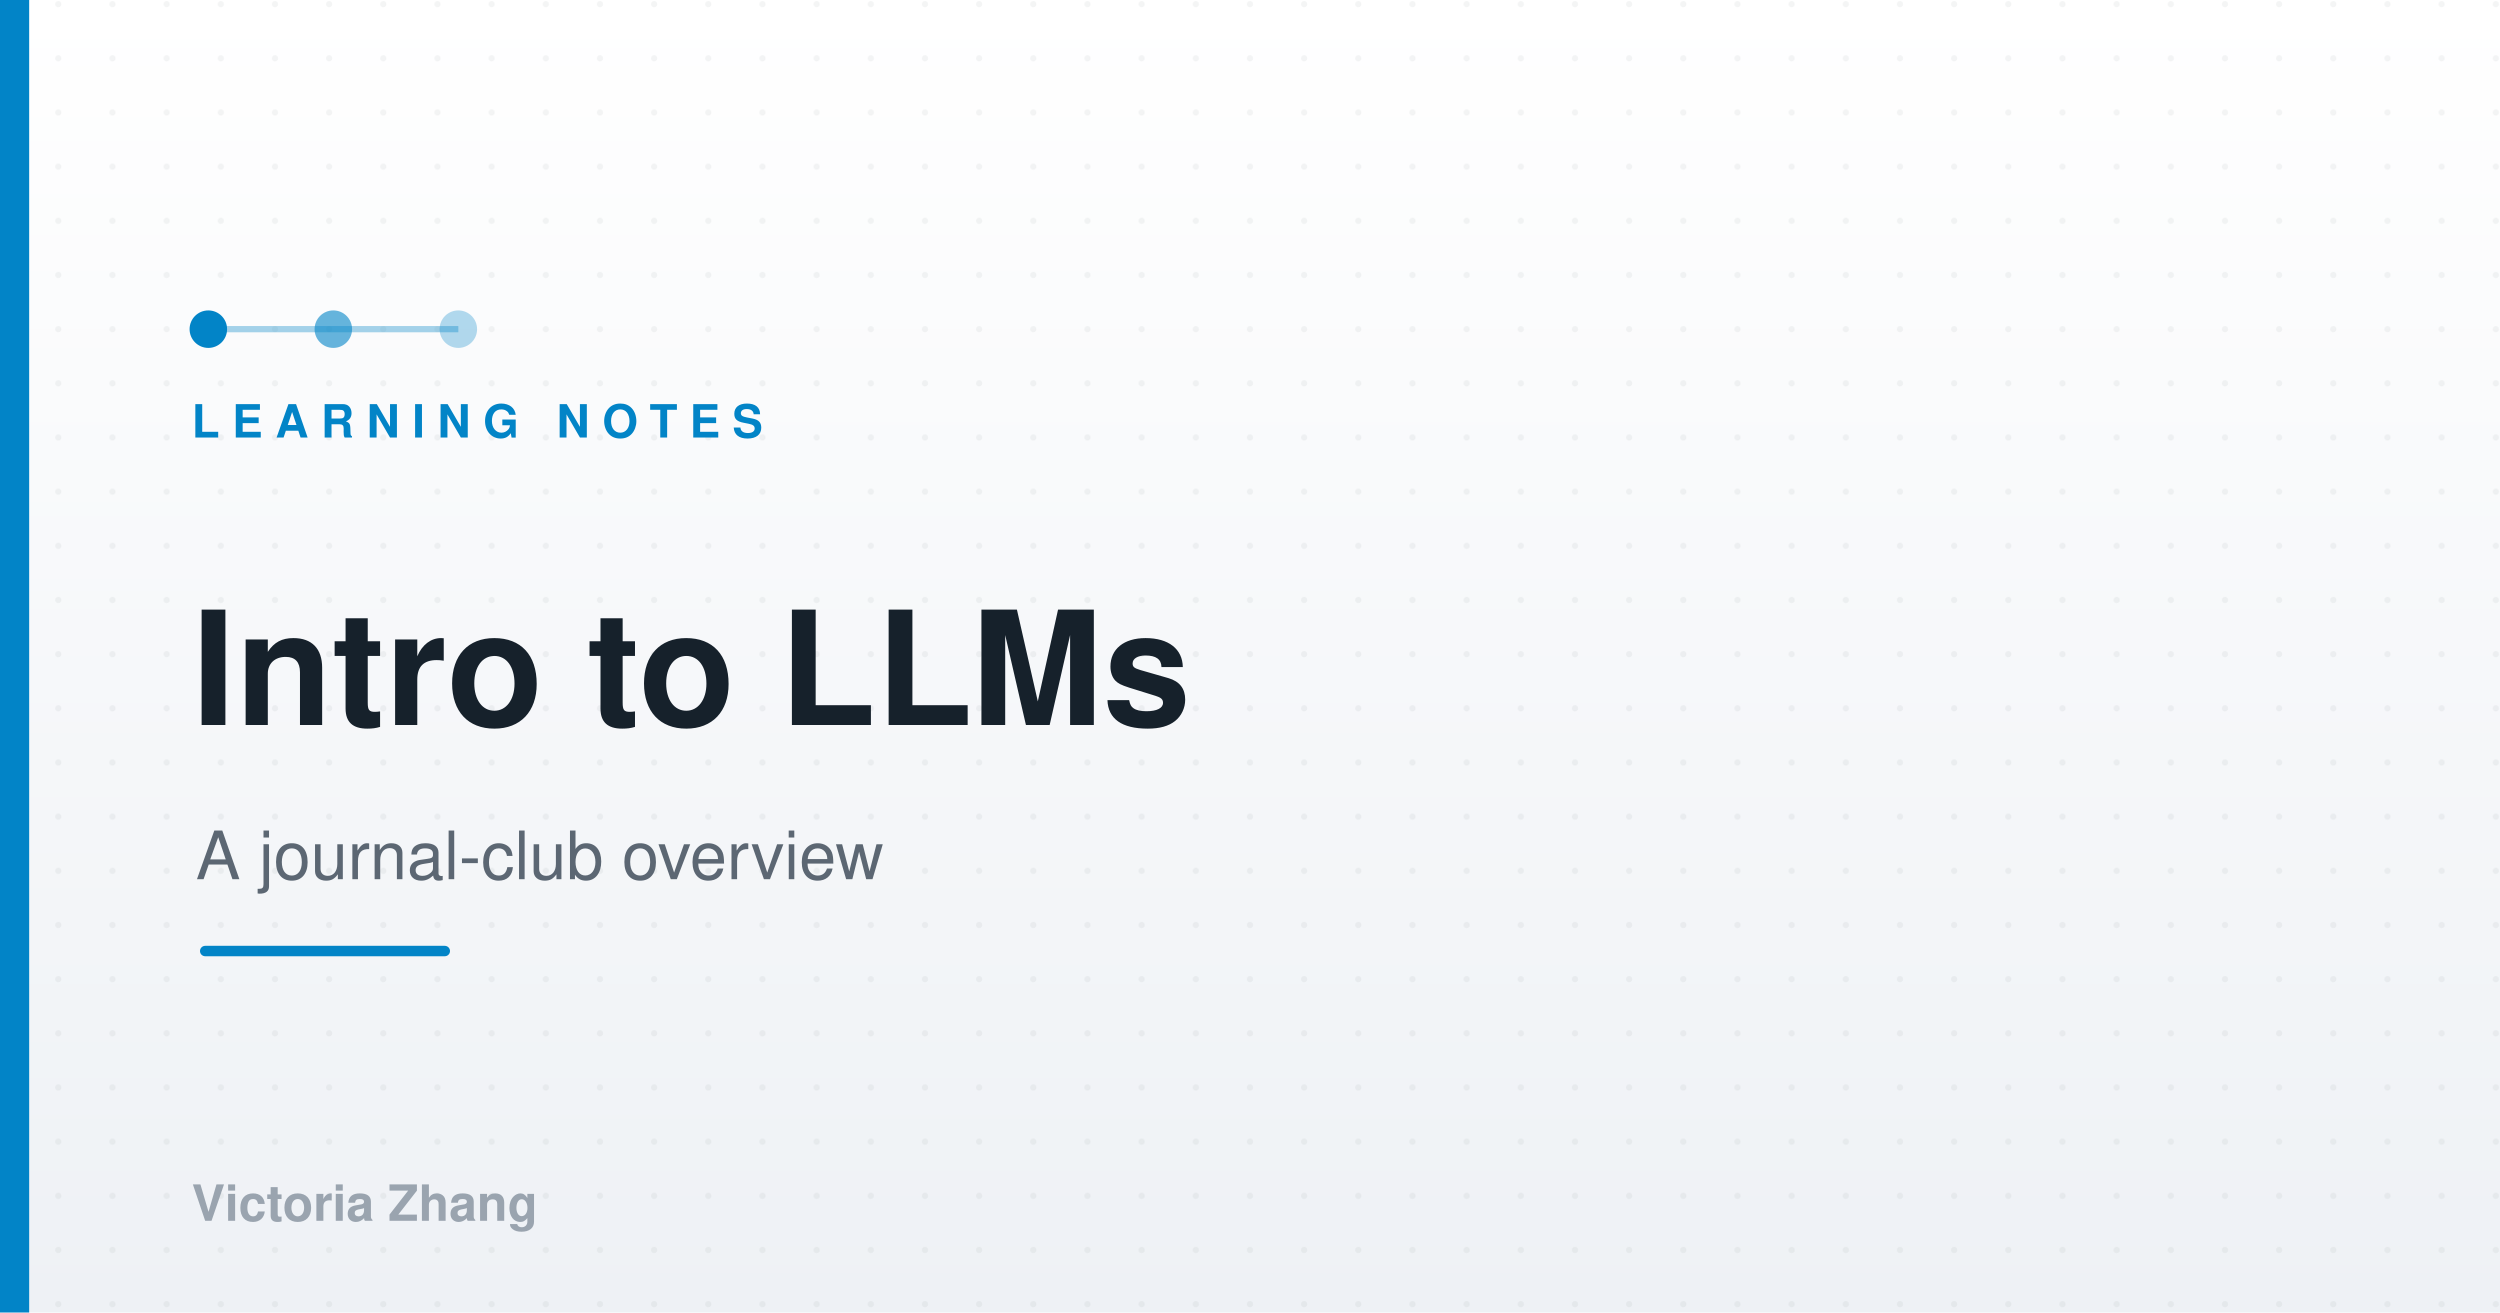
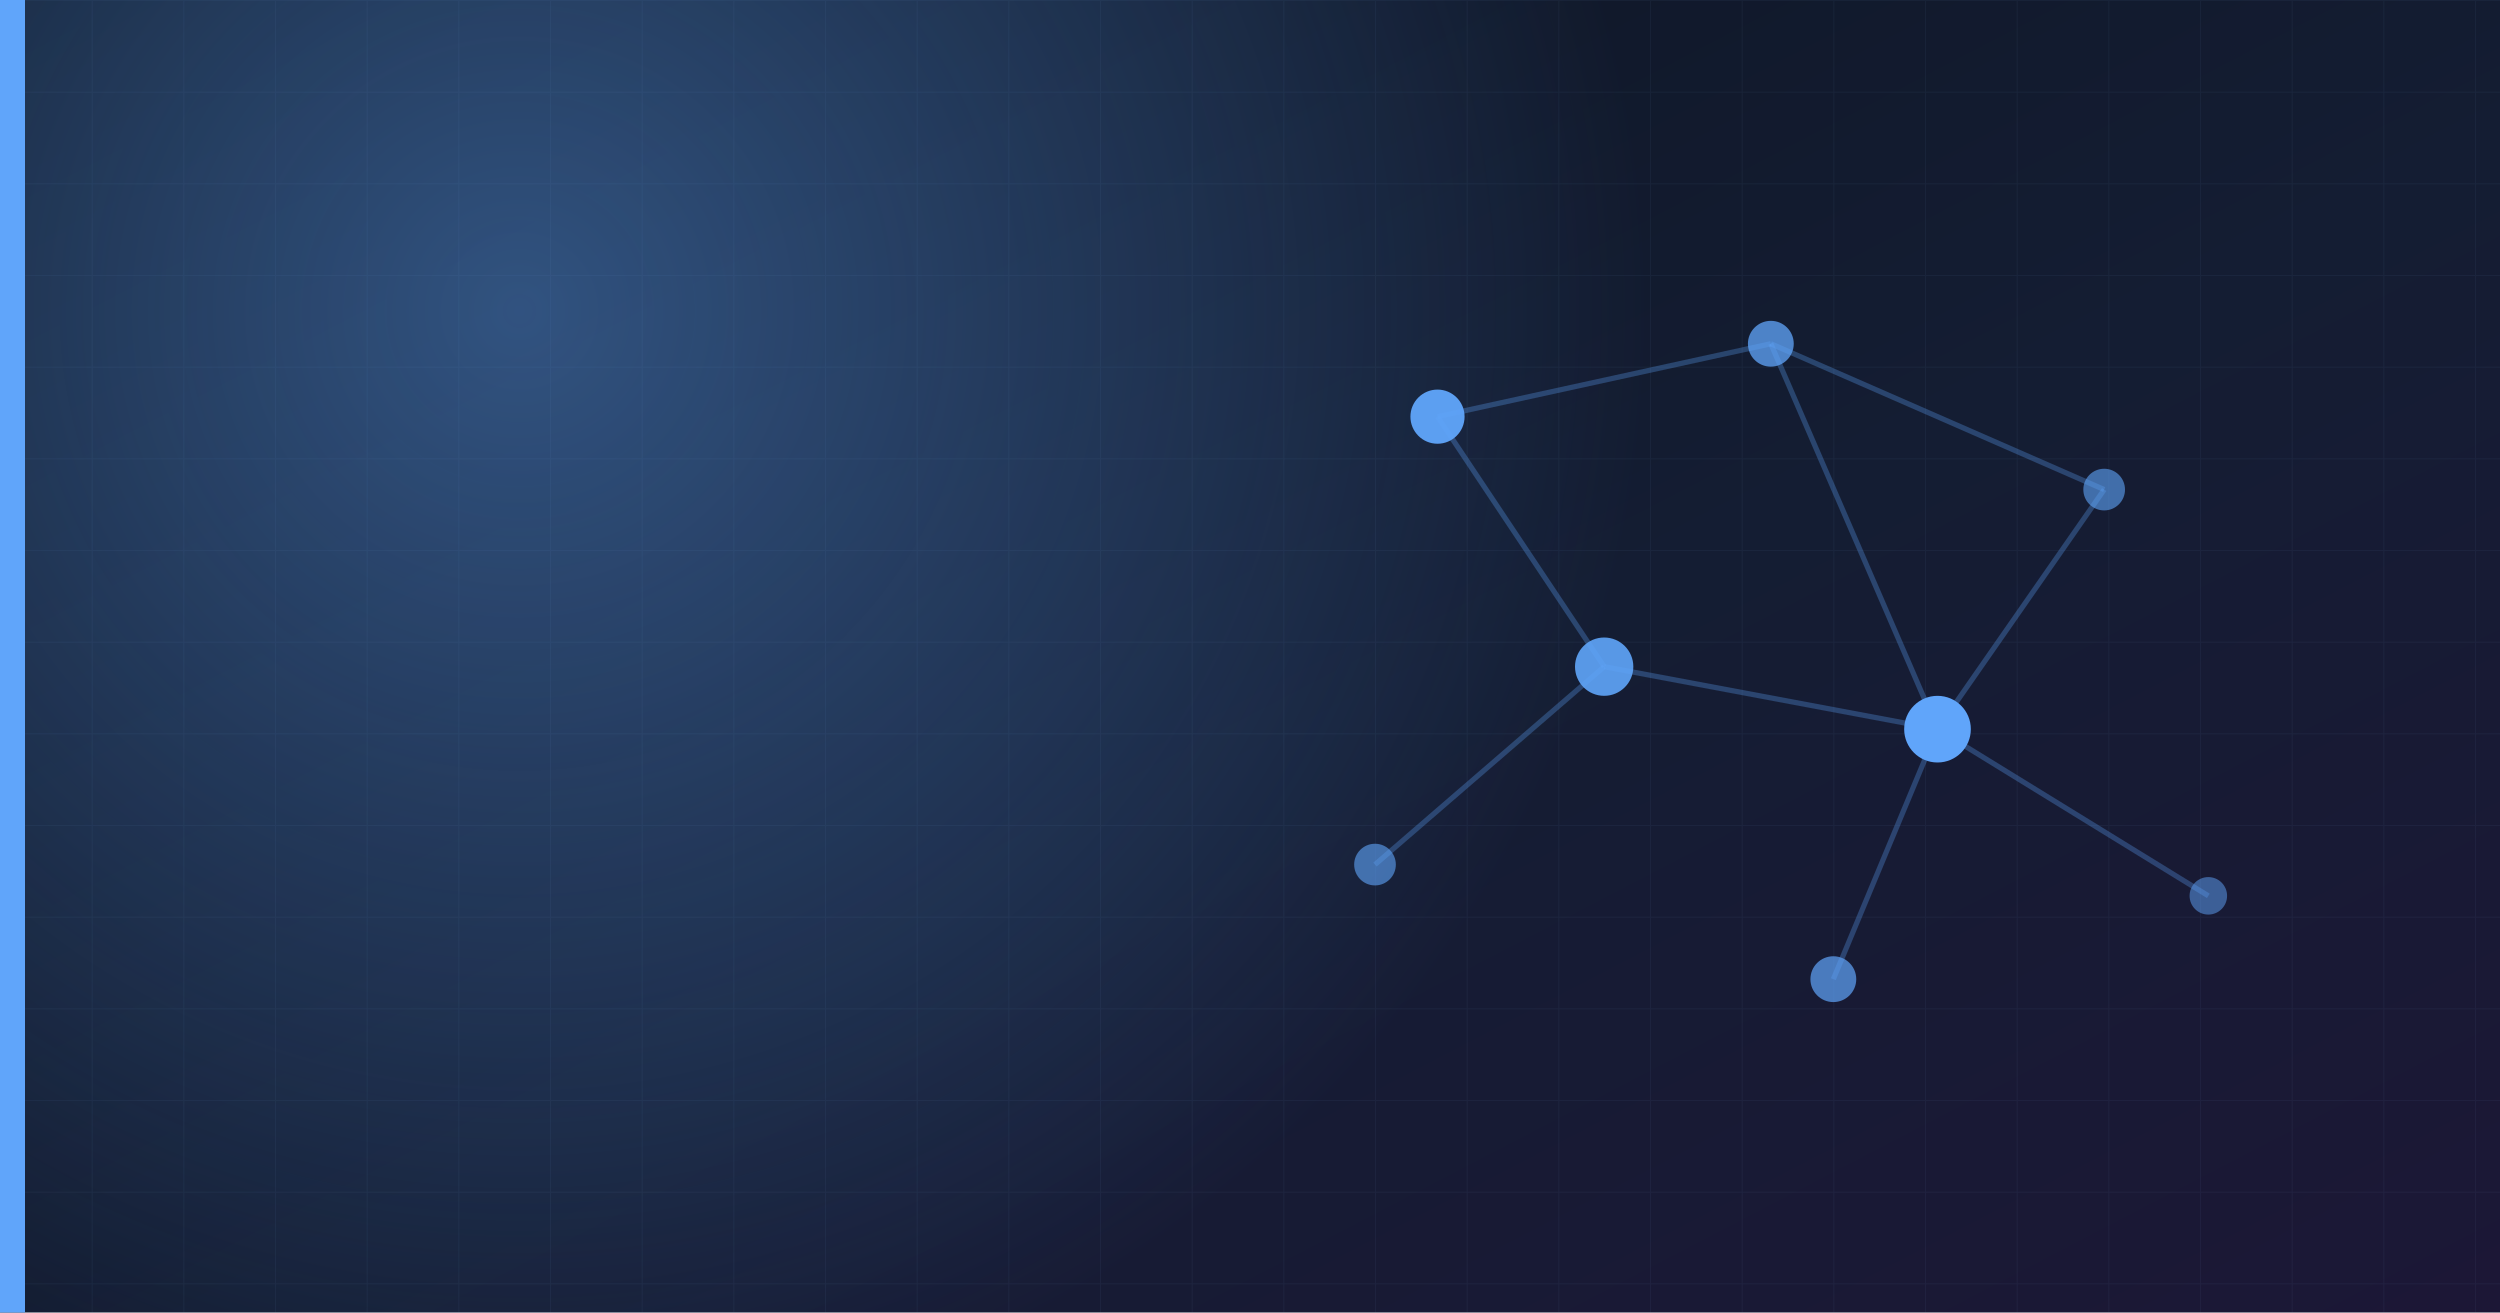
- <svg xmlns="http://www.w3.org/2000/svg" width="1200" height="630" viewBox="0 0 1200 630" font-family="-apple-system, BlinkMacSystemFont, 'Segoe UI', Helvetica, Arial, sans-serif">
+ <svg xmlns="http://www.w3.org/2000/svg" width="1200" height="630" viewBox="0 0 1200 630">
  <defs>
-     <linearGradient id="bgg" x1="0" y1="0" x2="0" y2="1">
-       <stop offset="0" stop-color="#ffffff" />
-       <stop offset="1" stop-color="#eef1f5" />
+     <linearGradient id="bg" x1="0" y1="0" x2="1" y2="1">
+       <stop offset="0" stop-color="#0c1320" />
+       <stop offset="0.55" stop-color="#141d33" />
+       <stop offset="1" stop-color="#1c1736" />
    </linearGradient>
-     <pattern id="dots" width="26" height="26" patternUnits="userSpaceOnUse">
-       <circle cx="2" cy="2" r="1.5" fill="#0f172a" fill-opacity="0.045" />
+     <radialGradient id="glow" cx="50%" cy="50%" r="50%">
+       <stop offset="0" stop-color="#60a5fa" stop-opacity="0.42" />
+       <stop offset="1" stop-color="#60a5fa" stop-opacity="0" />
+     </radialGradient>
+     <pattern id="grid" width="44" height="44" patternUnits="userSpaceOnUse">
+       <path d="M44 0H0V44" fill="none" stroke="#9fb4ff" stroke-opacity="0.05" stroke-width="1" />
    </pattern>
  </defs>
-   <rect width="1200" height="630" fill="url(#bgg)" />
-   <rect width="1200" height="630" fill="url(#dots)" />
-   <rect x="0" y="0" width="14" height="630" fill="#0284c7" />
-   <g transform="translate(92,150)">
-     <line x1="8" y1="8" x2="128" y2="8" stroke="#0284c7" stroke-width="3" stroke-opacity="0.35" />
-     <circle cx="8" cy="8" r="9" fill="#0284c7" />
-     <circle cx="68" cy="8" r="9" fill="#0284c7" fill-opacity="0.6" />
-     <circle cx="128" cy="8" r="9" fill="#0284c7" fill-opacity="0.3" />
+   <rect width="1200" height="630" fill="url(#bg)" />
+   <rect width="1200" height="630" fill="url(#grid)" />
+   <circle cx="250" cy="150" r="540" fill="url(#glow)" />
+   <rect x="0" y="0" width="12" height="630" fill="#60a5fa" />
+   <g stroke="#60a5fa" stroke-opacity="0.30" stroke-width="2.5" fill="none">
+     <line x1="690" y1="200" x2="850" y2="165" />
+     <line x1="850" y1="165" x2="1010" y2="235" />
+     <line x1="690" y1="200" x2="770" y2="320" />
+     <line x1="770" y1="320" x2="930" y2="350" />
+     <line x1="930" y1="350" x2="1060" y2="430" />
+     <line x1="1010" y1="235" x2="930" y2="350" />
+     <line x1="770" y1="320" x2="660" y2="415" />
+     <line x1="930" y1="350" x2="850" y2="165" />
+     <line x1="930" y1="350" x2="880" y2="470" />
  </g>
-   <text x="92" y="210" font-size="22" font-weight="700" letter-spacing="6" fill="#0284c7">LEARNING NOTES</text>
-   <text font-size="76" font-weight="800" fill="#16212b">
-     <tspan x="92" y="348">Intro to LLMs</tspan>
-   </text>
-   <text x="94" y="422" font-size="32" fill="#5c6773">A journal-club overview</text>
-   <rect x="96" y="454" width="120" height="5" rx="2.5" fill="#0284c7" />
-   <text x="92" y="586" font-size="24" font-weight="600" fill="#9aa4af">Victoria Zhang</text>
+   <g fill="#60a5fa">
+     <circle cx="690" cy="200" r="13" fill-opacity="0.95" />
+     <circle cx="850" cy="165" r="11" fill-opacity="0.75" />
+     <circle cx="1010" cy="235" r="10" fill-opacity="0.6" />
+     <circle cx="770" cy="320" r="14" fill-opacity="0.9" />
+     <circle cx="930" cy="350" r="16" fill-opacity="1" />
+     <circle cx="1060" cy="430" r="9" fill-opacity="0.5" />
+     <circle cx="660" cy="415" r="10" fill-opacity="0.6" />
+     <circle cx="880" cy="470" r="11" fill-opacity="0.7" />
+   </g>
</svg>
